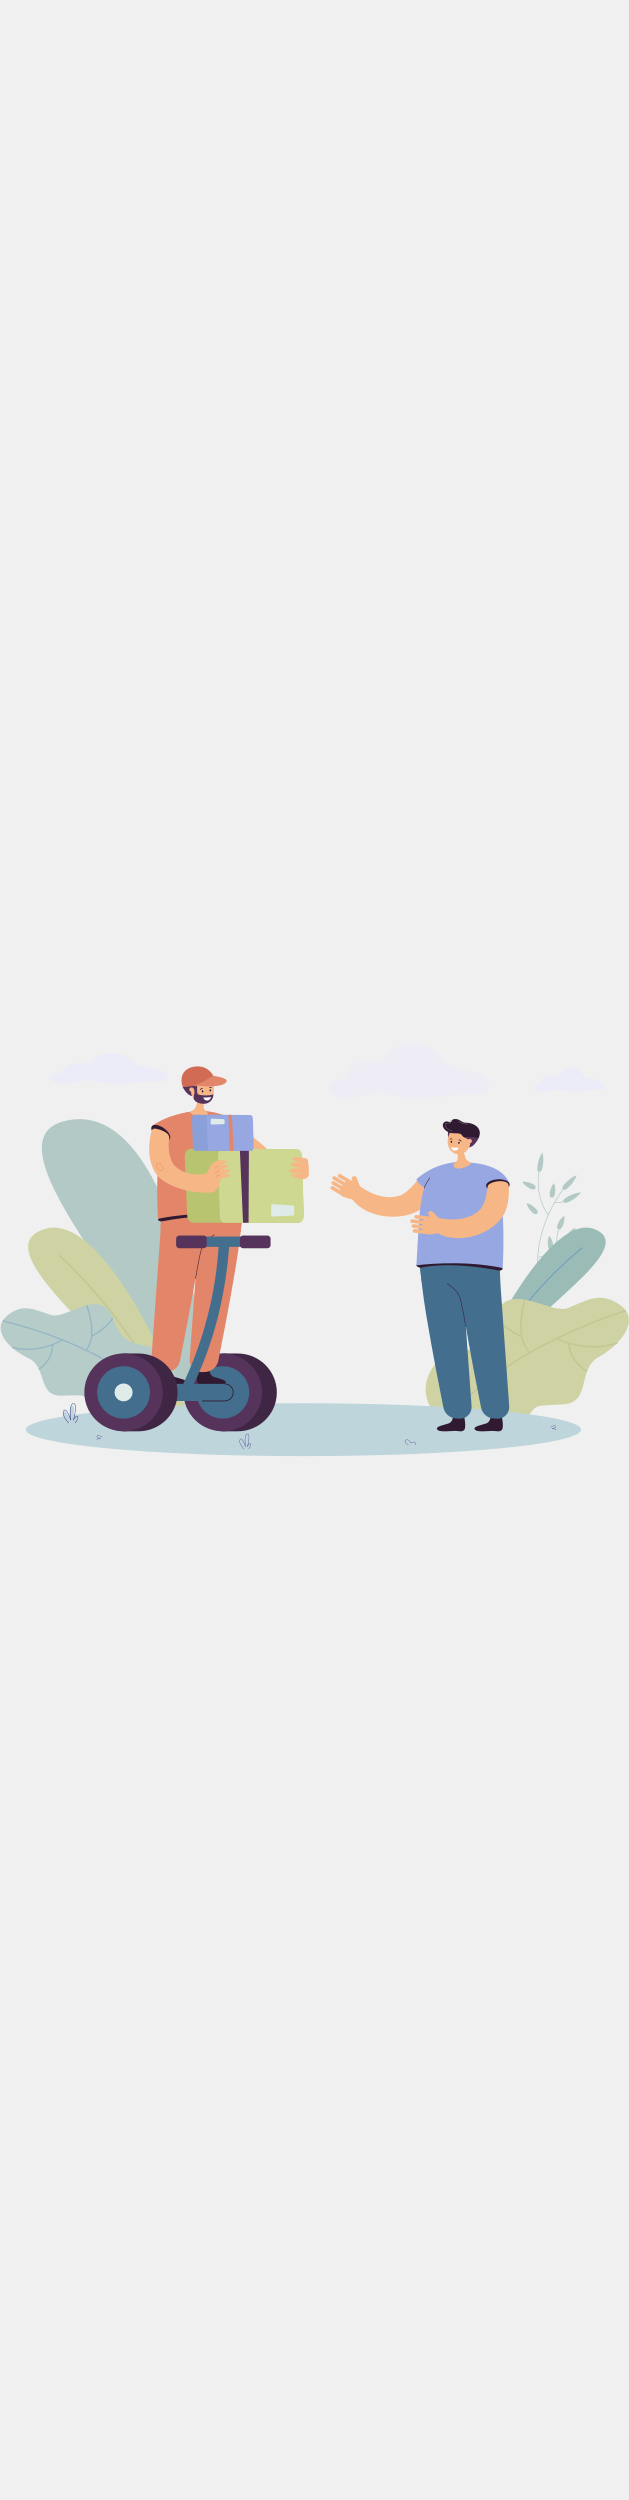
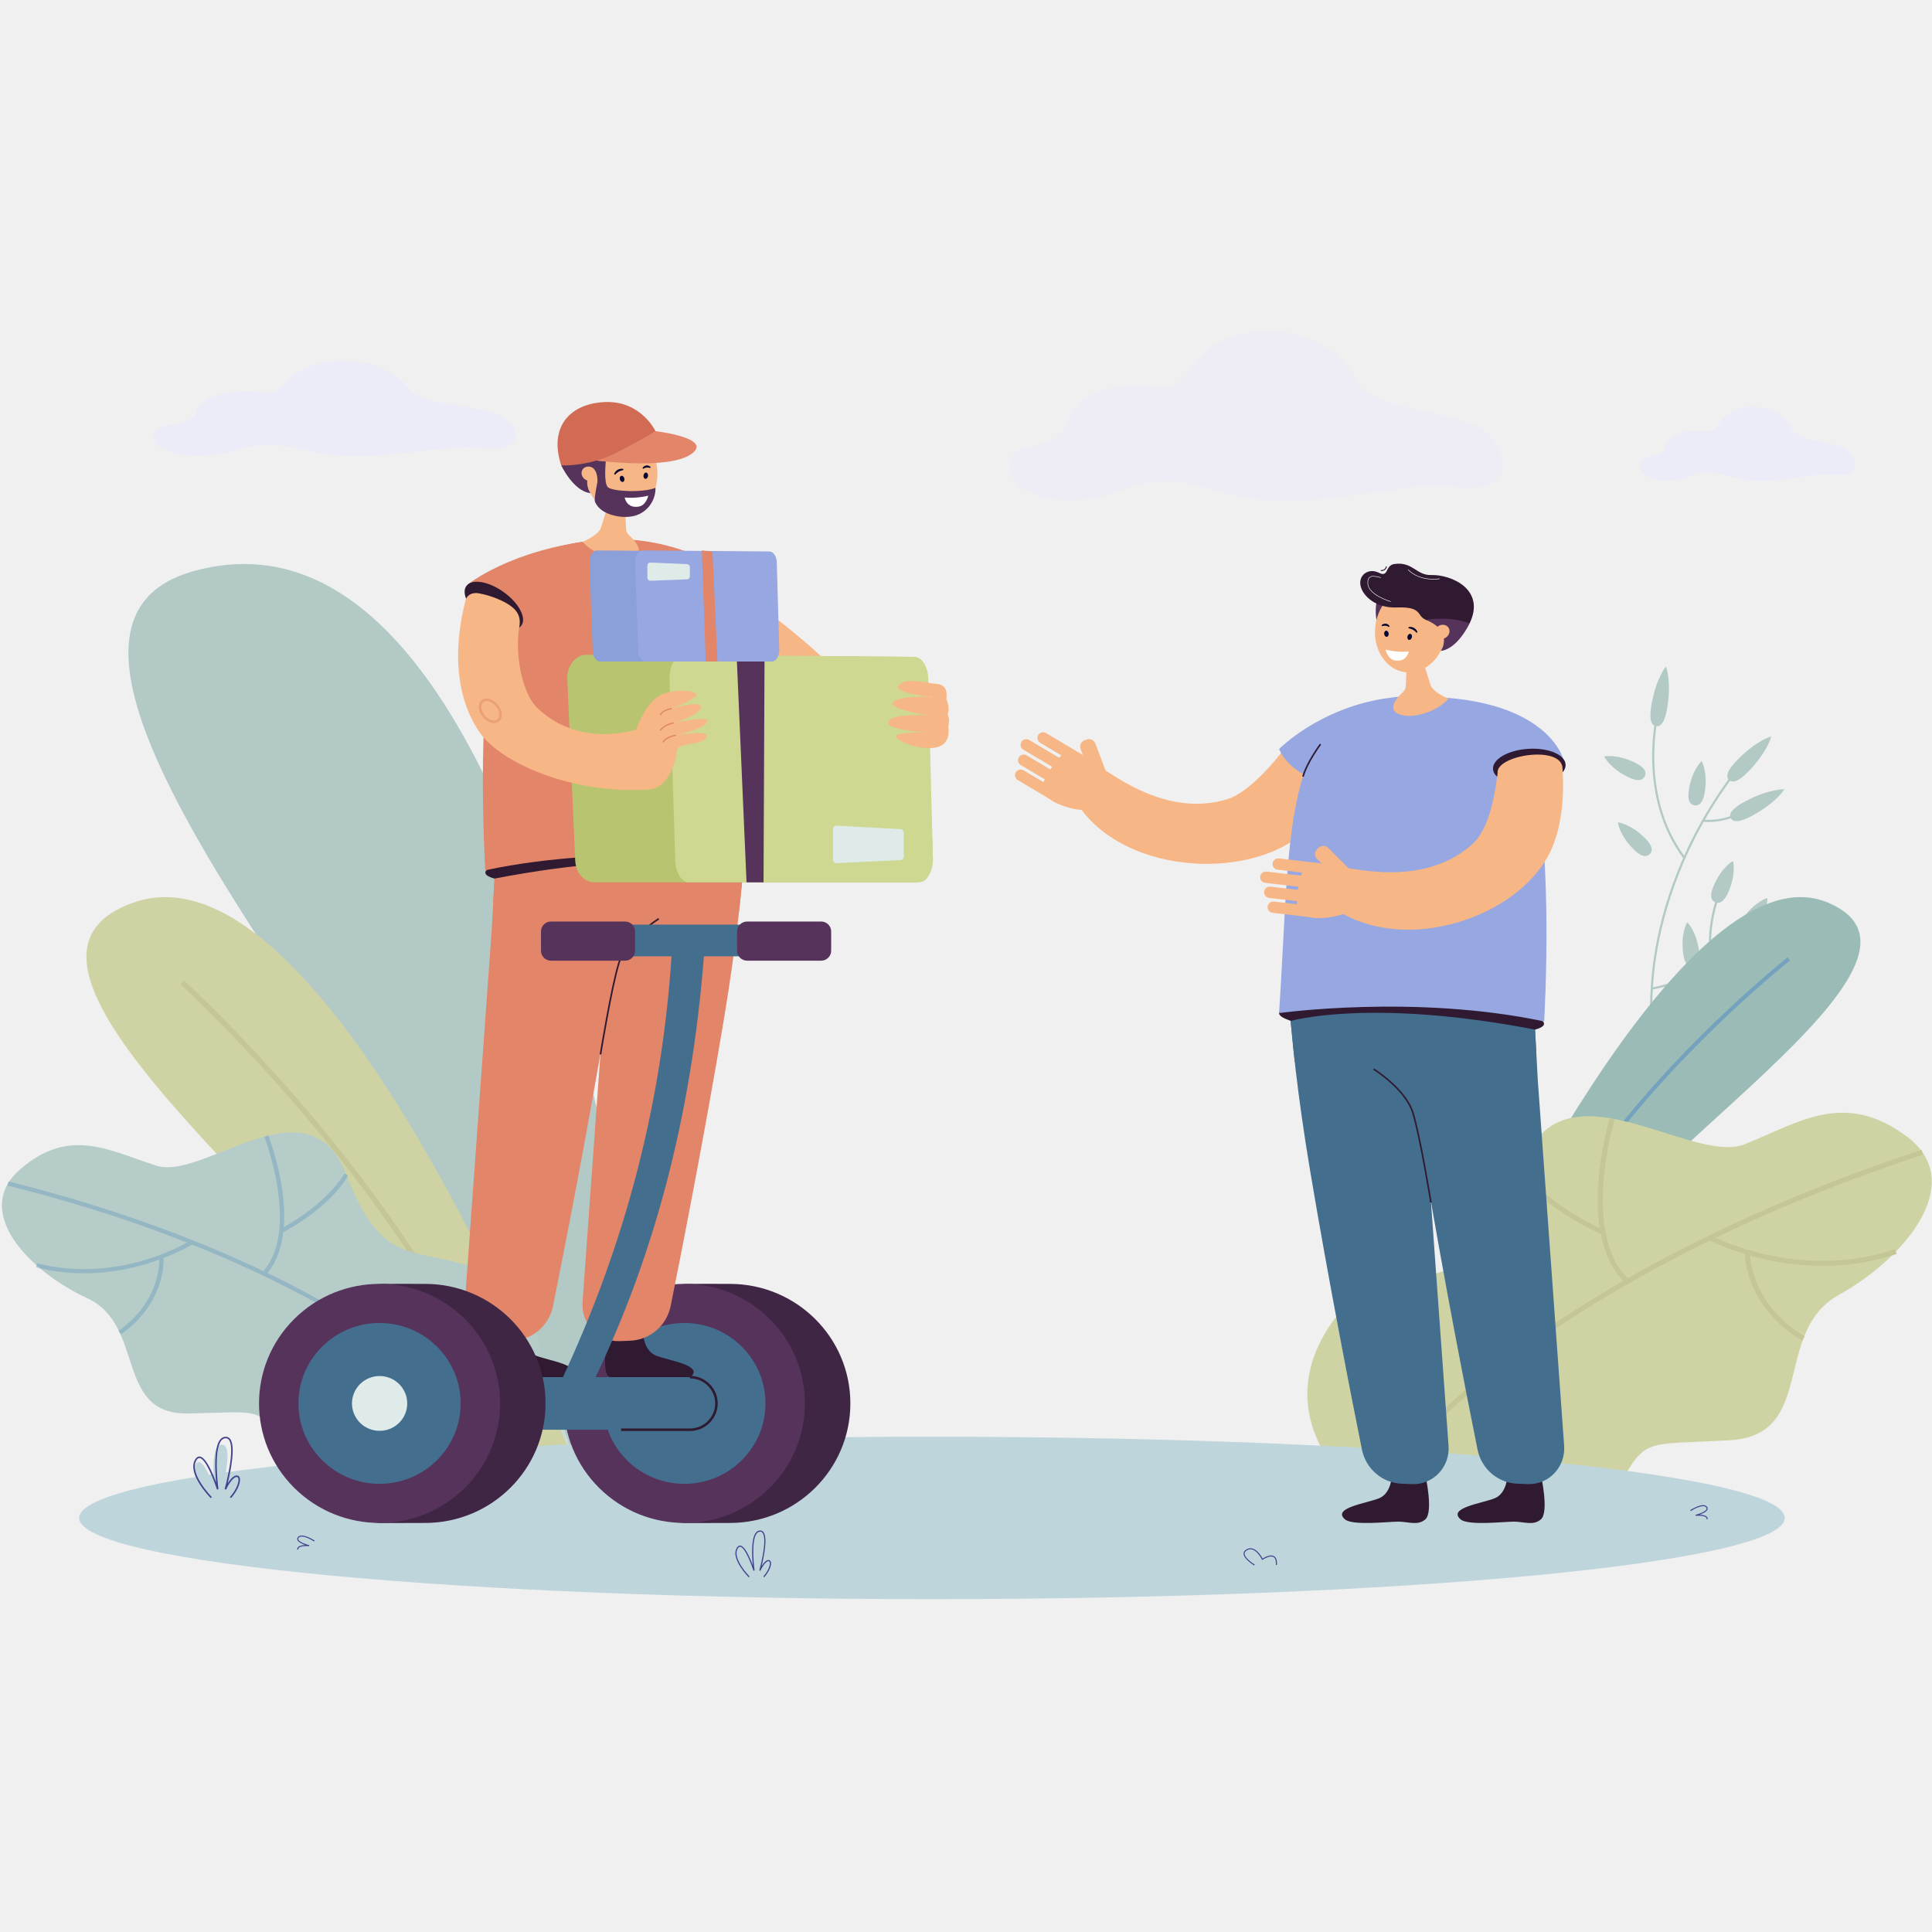
- <svg xmlns="http://www.w3.org/2000/svg" width="119" height="473" viewBox="0 0 719 473" fill="none">
+ <svg xmlns="http://www.w3.org/2000/svg" width="100" height="100" viewBox="0 0 719 473" fill="none">
  <path d="M605.872 166.162C609.64 168.014 611.353 167.377 612.085 165.912C612.817 164.448 612.29 162.71 608.522 160.859C601.658 157.486 597.017 158.508 597.017 158.508C597.017 158.508 598.909 162.74 605.872 166.162Z" fill="#B2C9C6" />
  <path d="M607.982 193.105C610.942 196.066 612.772 196.014 613.942 194.863C615.112 193.712 615.18 191.898 612.219 188.937C606.825 183.543 602.1 183.02 602.1 183.02C602.1 183.02 602.51 187.633 607.982 193.105Z" fill="#B2C9C6" />
  <path d="M614.812 264.775L615.599 264.651C615.579 264.532 613.57 250.785 616.419 232.656C619.05 215.929 626.35 190.507 646.198 164.39L645.562 163.915C625.606 190.176 618.269 215.745 615.628 232.57C612.765 250.812 614.793 264.654 614.812 264.775Z" fill="#B2C9C6" />
  <path d="M626.509 196.469L627.147 195.997C609.878 173.015 617.155 143.121 617.231 142.822L616.459 142.63C616.382 142.933 609.01 173.181 626.509 196.469Z" fill="#B2C9C6" />
  <path d="M637.548 182.853C645.611 182.286 651.418 177.853 651.484 177.802L650.994 177.18C650.92 177.238 643.477 182.906 633.836 182.032L633.763 182.818C635.068 182.936 636.334 182.939 637.548 182.853Z" fill="#B2C9C6" />
  <path d="M614.742 245.306C630.915 242.319 643.564 233.504 652.338 219.106C652.643 218.608 652.93 218.137 653.019 218.05C653.018 218.051 652.992 218.076 652.941 218.097L652.637 217.368C652.42 217.456 652.294 217.656 651.658 218.698C643.006 232.895 630.537 241.586 614.597 244.529L614.742 245.306Z" fill="#B2C9C6" />
  <path d="M637.19 235.205L637.942 234.945C634.387 224.829 640.237 209.175 640.296 209.018L639.551 208.74C639.536 208.78 638.027 212.787 636.988 218.011C636.025 222.851 635.278 229.764 637.19 235.205Z" fill="#B2C9C6" />
  <path d="M646.414 159.964C642.483 164.017 642.276 166.141 643.464 167.275C644.652 168.408 646.784 168.121 650.715 164.068C657.876 156.685 659.186 151.065 659.186 151.065C659.186 151.065 653.679 152.474 646.414 159.964Z" fill="#B2C9C6" />
  <path d="M649.174 175.406C644.193 178.095 643.351 180.059 644.139 181.494C644.926 182.93 647.046 183.294 652.026 180.605C661.098 175.707 664.056 170.74 664.056 170.74C664.056 170.74 658.377 170.437 649.174 175.406Z" fill="#B2C9C6" />
  <path d="M637.747 206.624C636.09 210.457 636.825 212.119 638.34 212.763C639.855 213.407 641.575 212.789 643.232 208.956C646.249 201.974 644.966 197.433 644.966 197.433C644.966 197.433 640.809 199.54 637.747 206.624Z" fill="#B2C9C6" />
  <path d="M628.532 170.883C627.866 175.001 628.986 176.435 630.613 176.695C632.24 176.954 633.758 175.939 634.424 171.822C635.639 164.322 633.28 160.227 633.28 160.227C633.28 160.227 629.765 163.273 628.532 170.883Z" fill="#B2C9C6" />
  <path d="M626.392 231.774C626.919 235.911 628.401 236.975 630.036 236.771C631.671 236.566 632.84 235.169 632.312 231.032C631.353 223.496 627.928 220.224 627.928 220.224C627.928 220.224 625.418 224.127 626.392 231.774Z" fill="#B2C9C6" />
  <path d="M648.703 218.655C646.257 222.047 646.616 223.827 647.957 224.778C649.297 225.728 651.112 225.49 653.557 222.098C658.013 215.919 657.738 211.211 657.738 211.211C657.738 211.211 653.223 212.385 648.703 218.655Z" fill="#B2C9C6" />
  <path d="M614.556 139.558C613.629 145.106 614.671 146.973 616.297 147.241C617.923 147.508 619.516 146.075 620.444 140.527C622.135 130.42 620.008 125.051 620.008 125.051C620.008 125.051 616.271 129.304 614.556 139.558Z" fill="#B2C9C6" />
  <path d="M246.669 430.991C246.669 430.991 208.671 52.038 72.212 89.5C-24.626 116.085 196.463 331.526 215.904 428.934L246.669 430.991Z" fill="#B2C9C6" />
  <path d="M551.766 353.042C551.766 353.042 628.263 190.893 680.315 212.926C732.366 234.959 600.147 310.428 579.674 358.324L551.766 353.042Z" fill="#9BBCB6" />
  <path d="M567.351 356.134C580.884 322.801 607.028 291.482 626.576 271.078C647.77 248.957 665.981 234.553 666.163 234.41L665.263 233.286C665.081 233.43 646.789 247.895 625.526 270.089C605.891 290.583 579.626 322.055 566.009 355.597L567.351 356.134Z" fill="#74A1BD" />
  <path d="M684.246 358.959C659.474 372.712 676.18 411.203 643.667 412.996C611.146 414.772 613.061 412.091 602.54 429.533C602.54 429.533 600.765 443.841 589.387 449.585C544.495 472.251 458.147 422.365 495.801 368.986C498.52 365.132 503.394 362.486 508.877 359.841C538.627 345.517 552.754 356.785 566.092 312.791C579.435 268.785 629.01 311.009 649.394 302.803C669.777 294.596 686.318 282.756 709.443 299.819C732.575 316.899 709.025 345.225 684.246 358.959Z" fill="#CFD3A3" />
  <path d="M526.545 415.022L525.096 413.856C525.613 413.222 578.534 349.893 715.134 304.93L715.722 306.688C579.635 351.483 527.061 414.392 526.545 415.022Z" fill="#C4C695" />
  <path d="M595.883 336.335C572.736 325.646 565.573 313.755 565.28 313.255L566.894 312.323C566.963 312.441 574.116 324.24 596.673 334.656L595.883 336.335Z" fill="#C4C695" />
  <path d="M604.922 354.485C597.074 347.12 593.592 334.13 594.855 316.92C595.8 304.031 599.093 293.15 599.125 293.042L600.912 293.578C600.782 294.003 588.159 336.206 606.206 353.141L604.922 354.485Z" fill="#C4C695" />
  <path d="M640.182 340.411C637.469 339.274 635.942 338.463 635.873 338.426L636.767 336.801C637.087 336.974 669.264 354.014 705.252 341.9L705.852 343.653C676.853 353.414 650.29 344.648 640.182 340.411Z" fill="#C4C695" />
  <path d="M670.662 375.942C659.542 369.286 654.347 360.837 651.948 354.923C649.337 348.484 649.373 343.666 649.376 343.464L651.243 343.489C651.241 343.674 651.267 362.17 671.627 374.357L670.662 375.942Z" fill="#C4C695" />
  <g opacity="0.6">
    <path d="M230.982 421.495C230.982 421.495 230.982 254.637 157.461 230.739C152.65 229.175 147.329 229.745 143.126 232.545C110.722 254.126 198.744 364.228 203.555 418.914L230.982 421.495Z" fill="#B2C9C6" />
  </g>
  <path d="M211.349 415.783C211.349 415.783 123.027 187.783 50.044 212.783C-22.939 237.783 149.654 353.156 172.853 420.299L211.349 415.783Z" fill="#CFD3A3" />
  <path d="M189.837 418.499C174.665 371.84 142.134 326.712 117.517 297.071C90.828 264.937 67.444 243.59 67.211 243.378L68.546 241.935C68.779 242.147 92.266 263.587 119.041 295.826C143.768 325.599 176.449 370.945 191.716 417.898L189.837 418.499Z" fill="#C4C695" />
  <path d="M32.519 360.154C54.19 370.17 42.582 403.533 70.003 403.026C97.429 402.503 95.652 400.371 105.585 414.368C105.585 414.368 107.977 426.276 117.894 430.396C157.026 446.652 226.409 399.408 191.423 356.907C188.896 353.837 184.637 351.917 179.865 350.036C153.976 339.847 142.82 350.185 128.849 314.062C114.872 277.928 75.893 316.461 58.256 310.831C40.62 305.201 25.982 296.28 7.634 312.043C-10.719 327.821 10.843 350.153 32.519 360.154Z" fill="#B5CCC9" />
  <g opacity="0.5">
    <path d="M168.499 397.474L169.643 396.405C169.168 395.905 120.734 345.993 3.176 316.688L2.792 318.2C119.91 347.397 168.026 396.977 168.499 397.474Z" fill="#74A1BD" />
    <path d="M105.31 335.681C124.078 325.269 129.345 314.839 129.56 314.401L128.146 313.718C128.095 313.821 122.83 324.174 104.541 334.319L105.31 335.681Z" fill="#74A1BD" />
    <path d="M98.86 351.483C104.989 344.812 107.095 333.686 104.951 319.31C103.346 308.544 99.896 299.607 99.862 299.519L98.395 300.08C98.53 300.428 111.789 335.093 97.698 350.434L98.86 351.483Z" fill="#74A1BD" />
    <path d="M68.36 341.848C70.567 340.725 71.799 339.949 71.855 339.913L71.001 338.604C70.744 338.769 44.791 355.073 13.802 347.127L13.409 348.636C38.38 355.04 60.138 346.031 68.36 341.848Z" fill="#74A1BD" />
    <path d="M44.997 373.577C53.918 367.298 57.749 359.881 59.391 354.764C61.179 349.195 60.846 345.15 60.831 344.98L59.264 345.117C59.277 345.273 60.42 360.809 44.086 372.306L44.997 373.577Z" fill="#74A1BD" />
  </g>
  <path d="M664.193 441.908C664.193 458.597 522.104 472.126 346.828 472.126C171.551 472.126 29.462 458.597 29.462 441.908C29.462 425.219 171.551 411.689 346.828 411.689C522.104 411.689 664.193 425.219 664.193 441.908Z" fill="#BED5DC" />
  <path d="M110.605 453.706C110.565 453.334 110.676 453.014 110.936 452.754C111.496 452.194 112.677 452.033 113.637 452.002C112.482 451.599 110.977 450.924 110.666 450.069C110.542 449.729 110.602 449.391 110.845 449.065C112.238 447.196 116.912 450.198 117.111 450.327L116.899 450.647C115.633 449.826 112.132 447.982 111.156 449.293C110.992 449.512 110.95 449.724 111.029 449.939C111.393 450.94 114.098 451.799 115.109 452.046L115.044 452.422C115.015 452.419 112.089 452.146 111.211 453.024C111.034 453.2 110.962 453.41 110.989 453.665L110.605 453.706Z" fill="#42428E" />
  <path d="M174.088 430.991L173.704 430.95C173.731 430.696 173.659 430.486 173.482 430.309C172.604 429.432 169.679 429.705 169.649 429.707L169.584 429.331C170.595 429.085 173.3 428.224 173.664 427.225C173.742 427.009 173.701 426.798 173.538 426.578C172.56 425.266 169.061 427.112 167.794 427.933L167.583 427.613C167.781 427.484 172.456 424.483 173.848 426.351C174.091 426.677 174.151 427.015 174.028 427.355C173.716 428.21 172.212 428.885 171.057 429.288C172.016 429.319 173.197 429.48 173.757 430.04C174.016 430.3 174.128 430.62 174.088 430.991Z" fill="#42428E" />
  <path d="M635.51 442.396L635.127 442.356C635.154 442.102 635.081 441.892 634.905 441.715C634.028 440.837 631.101 441.111 631.072 441.113L631.007 440.737C632.019 440.49 634.723 439.63 635.087 438.63C635.165 438.415 635.124 438.203 634.96 437.984C633.983 436.673 630.482 438.517 629.216 439.338L629.005 439.018C629.204 438.89 633.878 435.888 635.271 437.756C635.514 438.082 635.574 438.42 635.45 438.76C635.139 439.616 633.634 440.29 632.479 440.693C633.439 440.724 634.619 440.885 635.179 441.445C635.439 441.706 635.55 442.025 635.51 442.396Z" fill="#42428E" />
  <path d="M466.76 459.583C466.598 459.487 462.797 457.197 462.797 455.188C462.797 454.569 463.146 454.046 463.835 453.635C464.593 453.183 465.381 453.074 466.178 453.312C468.103 453.888 469.494 456.312 469.864 457.017C471.824 455.862 473.283 455.582 474.203 456.184C475.517 457.046 475.19 459.35 475.175 459.447L474.794 459.392C474.797 459.37 475.099 457.23 473.989 456.503C473.178 455.973 471.797 456.291 469.886 457.451L469.702 457.562L469.61 457.37C469.596 457.339 468.113 454.29 466.066 453.679C465.379 453.473 464.695 453.569 464.034 453.963C463.461 454.305 463.182 454.706 463.182 455.189C463.182 456.983 466.921 459.233 466.958 459.256L466.76 459.583Z" fill="#42428E" />
  <path d="M517.126 426.229C517.111 426.214 515.602 424.681 514.367 422.744C512.683 420.101 512.282 418.002 513.175 416.507C513.509 415.95 513.911 415.695 514.365 415.744C515.91 415.919 517.602 419.906 518.478 422.281C518.188 419.314 517.857 413.449 519.495 411.466C519.851 411.034 520.286 410.799 520.788 410.769C521.277 410.737 521.677 410.913 521.98 411.285C523.457 413.098 522.122 419.503 521.388 422.5C521.935 421.621 522.712 420.641 523.504 420.529C523.881 420.476 524.179 420.615 524.346 420.92C524.824 421.792 524.164 424.012 522.23 426.221L521.939 425.97C523.84 423.799 524.362 421.748 524.007 421.103C523.917 420.939 523.774 420.878 523.559 420.908C522.539 421.052 521.348 423.247 520.975 424.081L520.613 423.952C520.642 423.85 523.463 413.715 521.68 411.526C521.457 411.252 521.172 411.131 520.811 411.152C520.416 411.175 520.083 411.357 519.793 411.708C517.72 414.22 519.047 423.88 519.061 423.977L518.686 424.061C517.998 421.913 515.873 416.301 514.321 416.125C514.025 416.092 513.758 416.281 513.506 416.703C511.547 419.982 517.342 425.902 517.401 425.962L517.126 426.229Z" fill="#42428E" />
  <path d="M223.457 418.862C223.457 418.862 216.477 411.803 218.879 407.783C221.281 403.763 225.334 416.419 225.334 416.419C225.334 416.419 223.232 401.454 227.585 401.195C231.939 400.935 227.585 416.419 227.585 416.419C227.585 416.419 229.199 412.808 230.775 412.585C232.352 412.362 231.901 415.646 229.087 418.861H223.457V418.862Z" fill="#BED5DC" />
  <path d="M223.957 419.039C223.628 418.707 215.934 410.841 218.726 406.168C219.167 405.429 219.696 405.087 220.302 405.157C221.506 405.294 222.92 407.179 224.505 410.762C224.988 411.853 225.415 412.944 225.751 413.846C225.366 409.929 224.92 402.126 227.094 399.492C227.566 398.921 228.142 398.61 228.806 398.57C229.451 398.535 229.984 398.762 230.384 399.254C232.339 401.654 230.572 410.134 229.601 414.102C230.325 412.938 231.353 411.641 232.402 411.492C232.899 411.421 233.295 411.606 233.517 412.01C234.151 413.164 233.276 416.104 230.716 419.028L230.331 418.696C232.847 415.821 233.538 413.107 233.069 412.252C232.949 412.035 232.761 411.953 232.475 411.993C231.123 412.185 229.548 415.09 229.054 416.194L228.575 416.023C228.584 415.989 229.539 412.578 230.179 408.843C231.016 403.96 230.95 400.754 229.987 399.572C229.692 399.209 229.32 399.045 228.836 399.076C228.313 399.107 227.873 399.348 227.489 399.813C224.743 403.138 226.502 415.927 226.52 416.056L226.023 416.168C225.112 413.324 222.299 405.893 220.244 405.66C219.853 405.617 219.499 405.866 219.165 406.425C216.571 410.767 224.243 418.605 224.321 418.684L223.957 419.039Z" fill="#42428E" />
  <path d="M77.883 434.341C77.883 434.341 70.093 426.464 72.773 421.978C75.454 417.491 79.978 431.615 79.978 431.615C79.978 431.615 77.633 414.914 82.491 414.624C87.349 414.334 82.491 431.615 82.491 431.615C82.491 431.615 84.292 427.586 86.051 427.337C87.81 427.087 87.308 430.754 84.166 434.342L77.883 434.341Z" fill="#BED5DC" />
  <path d="M78.441 434.539C78.074 434.168 69.487 425.389 72.603 420.173C73.096 419.349 73.686 418.969 74.362 419.045C75.706 419.197 77.284 421.302 79.054 425.3C79.593 426.518 80.07 427.735 80.444 428.742C80.015 424.37 79.517 415.661 81.943 412.722C82.47 412.084 83.112 411.738 83.853 411.694C84.577 411.652 85.168 411.907 85.615 412.456C87.797 415.135 85.825 424.6 84.741 429.028C85.549 427.729 86.696 426.281 87.868 426.115C88.422 426.037 88.864 426.242 89.112 426.693C89.819 427.981 88.843 431.262 85.985 434.526L85.555 434.155C88.364 430.947 89.135 427.917 88.611 426.964C88.478 426.721 88.267 426.628 87.948 426.675C86.441 426.889 84.681 430.132 84.13 431.363L83.595 431.172C83.606 431.134 84.671 427.328 85.385 423.16C86.319 417.709 86.246 414.131 85.171 412.812C84.842 412.408 84.421 412.224 83.887 412.259C83.303 412.293 82.811 412.562 82.383 413.081C79.319 416.792 81.281 431.066 81.301 431.21L80.747 431.334C79.731 428.16 76.59 419.867 74.296 419.607C73.857 419.556 73.466 419.838 73.093 420.462C70.198 425.308 78.76 434.055 78.847 434.143L78.441 434.539Z" fill="#42428E" />
  <path d="M278.641 464.008C278.624 463.991 276.924 462.263 275.533 460.08C273.635 457.101 273.182 454.737 274.189 453.052C274.565 452.423 275.015 452.133 275.531 452.192C276.556 452.308 277.759 453.913 279.108 456.963C279.52 457.891 279.883 458.82 280.169 459.588C279.842 456.253 279.462 449.611 281.312 447.37C281.714 446.883 282.204 446.619 282.769 446.585C283.32 446.555 283.772 446.748 284.113 447.166C285.777 449.21 284.273 456.428 283.446 459.805C284.063 458.814 284.938 457.71 285.831 457.584C286.254 457.524 286.591 457.681 286.78 458.025C287.319 459.006 286.575 461.509 284.396 463.998L284.067 463.715C286.209 461.268 286.797 458.958 286.398 458.23C286.296 458.046 286.136 457.975 285.892 458.01C284.742 458.173 283.401 460.646 282.981 461.586L282.573 461.44C282.581 461.412 283.393 458.508 283.938 455.329C284.65 451.172 284.594 448.443 283.774 447.437C283.523 447.129 283.201 446.991 282.795 447.015C282.35 447.042 281.974 447.247 281.648 447.643C279.311 450.473 280.808 461.359 280.823 461.468L280.401 461.563C279.625 459.143 277.23 452.818 275.481 452.62C275.147 452.58 274.847 452.795 274.563 453.271C272.354 456.967 278.885 463.639 278.951 463.705L278.641 464.008Z" fill="#42428E" />
  <g opacity="0.6">
    <path d="M666.732 36.198C666.732 36.198 662.143 27.445 650.532 28.541C638.921 29.638 640.304 38.412 634.775 37.59C629.246 36.767 621.505 37.59 619.846 43.074C618.187 48.557 610.723 45.542 610.447 50.203C610.171 54.864 619.017 58.154 629.246 54.042C639.474 49.929 644.45 57.236 658.826 55.913C673.201 54.59 674.982 52.944 683.491 53.767C692 54.59 691.798 48.811 687.927 44.973C684.056 41.134 668.39 41.499 666.732 36.198Z" fill="#EAE9FF" />
  </g>
  <g opacity="0.4">
    <path d="M504.867 18.025C504.867 18.025 494.332 -2.072 467.672 0.446C441.013 2.964 444.186 23.11 431.492 21.221C418.797 19.333 401.024 21.221 397.215 33.813C393.407 46.404 376.269 39.479 375.634 50.181C374.999 60.884 395.311 68.439 418.796 58.995C442.282 49.552 453.708 66.331 486.714 63.293C519.721 60.254 523.81 56.477 543.347 58.365C562.884 60.254 562.42 46.987 553.533 38.172C544.646 29.358 508.676 30.198 504.867 18.025Z" fill="#EAE9FF" />
  </g>
  <g opacity="0.6">
    <path d="M152.073 21.265C152.073 21.265 144.335 10.027 124.755 11.436C105.176 12.844 107.507 24.108 98.183 23.052C88.859 21.996 75.807 23.052 73.01 30.092C70.213 37.132 57.626 33.26 57.16 39.244C56.694 45.228 71.611 49.452 88.859 44.172C106.108 38.892 114.499 48.274 138.741 46.575C162.983 44.876 165.986 42.764 180.334 43.82C194.683 44.876 194.342 37.458 187.815 32.53C181.289 27.601 154.869 28.07 152.073 21.265Z" fill="#EAE9FF" />
  </g>
  <path d="M316.469 399.288C316.469 423.857 296.388 443.773 271.617 443.773C270.618 443.773 255.685 443.837 254.701 443.773C231.317 442.255 226.765 422.865 226.765 399.288C226.765 375.6 232.274 356.16 255.814 354.803C256.689 354.752 270.729 354.803 271.617 354.803C296.388 354.803 316.469 374.719 316.469 399.288Z" fill="#402645" />
  <path d="M286.409 430.741C303.925 413.369 303.925 385.202 286.409 367.83C268.894 350.458 240.495 350.458 222.98 367.83C205.464 385.203 205.464 413.369 222.98 430.741C240.495 448.114 268.894 448.114 286.409 430.741Z" fill="#56335B" />
  <path d="M276.035 420.452C287.821 408.762 287.821 389.809 276.035 378.119C264.249 366.43 245.14 366.43 233.354 378.119C221.568 389.809 221.568 408.762 233.354 420.452C245.14 432.142 264.249 432.142 276.035 420.452Z" fill="#436E8E" />
  <path d="M274.133 95.851C274.133 95.851 309.862 122.365 309.968 126.797C310.074 131.23 282.067 139.333 282.067 139.333L268.606 115.568L274.133 95.851Z" fill="#F7B686" />
  <path d="M239.226 372.748C239.226 372.748 239.397 379.524 244.019 381.435C248.642 383.346 262.036 385.071 257.031 389.427C254.16 391.927 240.625 390.312 236.804 390.312C232.983 390.312 229.395 391.964 226.556 389.427C223.432 386.637 226.556 372.748 226.556 372.748C226.556 372.748 229.853 374.452 232.819 374.375C237.091 374.265 239.226 372.748 239.226 372.748Z" fill="#2F1A31" />
  <path d="M278.122 168.265C278.122 168.265 279.045 198.843 269.206 257.504C262.102 299.853 253.717 342.527 249.603 362.985C248.131 370.303 241.926 375.654 234.572 375.947L230.619 376.104C222.667 376.421 216.214 369.646 216.794 361.591L226.774 223.181L229.233 177.626L278.122 168.265Z" fill="#E28569" />
  <path d="M194.459 372.748C194.459 372.748 194.631 379.524 199.253 381.435C203.876 383.346 217.27 385.071 212.265 389.427C209.394 391.927 195.859 390.312 192.039 390.312C188.217 390.312 184.63 391.964 181.79 389.427C178.666 386.637 181.79 372.748 181.79 372.748C181.79 372.748 185.087 374.452 188.053 374.375C192.327 374.265 194.459 372.748 194.459 372.748Z" fill="#2F1A31" />
  <path d="M234.341 168.265C234.341 168.265 235.263 198.843 225.425 257.504C218.322 299.853 209.937 342.527 205.823 362.985C204.351 370.303 198.145 375.654 190.791 375.947L186.839 376.104C178.887 376.421 172.433 369.646 173.014 361.591L182.993 223.181L185.453 177.626L234.341 168.265Z" fill="#E28569" />
  <path d="M180.62 201.777C180.715 205.467 203.207 206.932 231.026 206.071C258.845 205.21 281.075 201.395 280.98 197.705C280.885 194.016 258.5 191.85 230.681 192.711C202.863 193.572 180.524 198.088 180.62 201.777Z" fill="#2F1A31" />
  <path d="M187.429 97.33C187.429 97.33 192.348 77.992 228.643 77.796C280.984 77.513 276.137 125.213 280.98 197.705C280.98 197.705 229.424 190.473 180.594 200.869C180.594 200.869 176.064 126.877 187.429 97.33Z" fill="#E28569" />
  <path d="M174.032 94.557L197.738 107.565C197.738 107.565 249.642 112.241 263.42 109.989C277.199 107.737 280.98 97.702 280.98 97.702C280.98 97.702 266.305 82.641 241.361 78.621C239.017 78.24 236.587 77.96 234.066 77.798C229.836 77.528 225.599 77.584 221.457 78.046C189.843 81.581 174.032 94.557 174.032 94.557Z" fill="#E28569" />
  <path d="M223.654 73.37L226.394 64.6L227.191 62.047L231.88 47.035L232.496 61.968L232.866 70.931L232.982 73.768C233.062 75.694 234.246 76.1 235.686 77.773C236.269 78.451 240.004 82.563 235.766 84.42C230.486 86.734 220.614 83.23 216.861 78.641C216.89 78.634 222.768 76.204 223.654 73.37Z" fill="#F7B686" />
  <path d="M276.6 200.691C276.6 200.691 246.457 191.894 184.031 203.968L183.55 212.875L275.062 216.083L276.6 200.691Z" fill="#E28569" />
  <path d="M173.539 95.1C171.529 97.92 174.489 103.492 180.152 107.544C185.813 111.597 192.032 112.595 194.041 109.776C196.051 106.955 193.091 101.384 187.429 97.331C181.767 93.279 175.549 92.279 173.539 95.1Z" fill="#2F1A31" />
  <path d="M243.945 41.398C243.945 41.398 244.902 45.032 243.945 49.587C242.989 54.144 238.317 42.944 238.317 42.944L243.945 41.398Z" fill="#56335B" />
  <path d="M244.501 50.903C243.335 42.093 236.419 35.73 229.053 36.69C221.687 37.649 216.662 45.567 217.828 54.376C218.994 63.185 225.909 69.549 233.275 68.589C240.641 67.63 245.667 59.711 244.501 50.903Z" fill="#F7B686" />
  <path d="M231.872 51.965C231.942 51.921 231.991 51.847 231.998 51.759C232.01 51.61 231.9 51.48 231.75 51.467C231.662 51.46 229.63 51.099 228.606 53.242C228.542 53.377 228.594 53.538 228.73 53.605C228.864 53.672 229.001 53.599 229.095 53.483C230.046 52.32 231.631 52.001 231.705 52.007C231.766 52.011 231.824 51.995 231.872 51.965Z" fill="#060633" />
  <path d="M230.69 55.435C230.861 56.058 231.369 56.462 231.825 56.339C232.28 56.215 232.511 55.611 232.34 54.988C232.168 54.366 231.66 53.961 231.205 54.084C230.749 54.208 230.518 54.812 230.69 55.435Z" fill="#060633" />
  <path d="M241.959 51.163C242.022 51.152 242.078 51.105 242.107 51.028C242.155 50.899 242.108 50.736 242.001 50.663C241.937 50.62 240.538 49.46 239.221 50.976C239.138 51.072 239.134 51.238 239.216 51.355C239.297 51.47 239.416 51.461 239.517 51.394C240.522 50.733 241.773 51.097 241.826 51.132C241.869 51.161 241.916 51.171 241.959 51.163Z" fill="#060633" />
  <path d="M239.473 53.935C239.392 54.575 239.707 55.142 240.174 55.199C240.644 55.258 241.089 54.785 241.169 54.145C241.25 53.505 240.936 52.938 240.468 52.88C239.999 52.822 239.554 53.294 239.473 53.935Z" fill="#060633" />
  <path d="M208.868 50.197C208.868 50.197 213.363 59.821 219.74 60.527C219.74 60.527 214.585 53.193 225.451 48.723C225.451 48.723 215.474 47.166 208.868 50.197Z" fill="#56335B" />
  <path d="M217.857 55.508C219.22 56.369 220.954 56.086 221.73 54.878C222.505 53.669 222.028 51.991 220.665 51.131C219.301 50.27 217.567 50.553 216.791 51.762C216.016 52.97 216.493 54.648 217.857 55.508Z" fill="#F7B686" />
  <path d="M225.451 48.723C225.451 48.723 224.581 56.799 226.238 58.326C227.895 59.853 238.838 60.509 243.945 58.552C244.031 63.739 240.345 68.317 235.187 69.177C233.48 69.461 231.715 69.463 229.962 69.159C226.386 68.54 222.911 67.073 221.437 63.783C220.988 62.783 222.294 56.626 222.294 56.626C222.294 56.626 222.783 53.011 220.664 51.131C220.664 51.131 223.111 48.95 225.451 48.723Z" fill="#56335B" />
  <path d="M241.25 61.465C241.25 61.465 237.057 62.59 232.476 62.15C232.476 62.15 233.148 66.357 237.784 65.519C240.479 65.032 241.25 61.465 241.25 61.465Z" fill="white" />
  <path d="M221.062 48.264C221.062 48.264 248.455 52.061 257.18 46.038C265.905 40.016 243.947 37.454 243.947 37.454C243.947 37.454 222.943 48.461 221.062 48.264Z" fill="#E28569" />
  <path d="M243.947 37.454C243.947 37.454 238.653 26.225 225.451 26.619C212.249 27.013 204.097 35.753 208.868 50.197C208.868 50.197 219.334 50.851 230.341 45.039C241.347 39.227 243.947 37.454 243.947 37.454Z" fill="#D16B54" />
  <path d="M271.643 108.232C270.145 102.856 265.091 96.095 265.04 96.027L265.52 95.673C265.571 95.742 270.691 102.59 272.219 108.075L271.643 108.232Z" fill="#2F1A31" />
  <path d="M223.765 269.451L223.176 269.357C223.217 269.106 227.269 244.172 230.056 235.253C232.87 226.25 244.89 218.74 245.011 218.666L245.327 219.168C245.207 219.242 233.374 226.638 230.626 235.429C227.852 244.308 223.806 269.2 223.765 269.451Z" fill="#2F1A31" />
  <path d="M214.061 197.184L211.12 129.772C210.903 124.81 214.162 120.649 218.242 120.675L337.768 121.455C341.553 121.479 344.655 125.118 344.818 129.722L347.167 196.355C347.34 201.266 344.116 205.363 340.079 205.363H221.146C217.373 205.363 214.261 201.77 214.061 197.184Z" fill="#B9C470" />
  <path d="M251.302 197.184L249.184 129.772C249.028 124.81 251.375 120.649 254.314 120.675L340.399 121.455C343.125 121.479 345.36 125.118 345.477 129.722L347.169 196.355C347.294 201.266 344.972 205.363 342.064 205.363H256.405C253.688 205.363 251.446 201.77 251.302 197.184Z" fill="#CED891" />
  <path d="M274.133 120.676L277.829 205.364H284.152L284.526 121.126L274.133 120.676Z" fill="#56335B" />
  <path d="M335.156 197.097L311.243 198.229C310.547 198.262 309.968 197.584 309.968 196.737V185.761C309.968 184.91 310.551 184.231 311.249 184.269L335.163 185.563C335.819 185.598 336.335 186.256 336.335 187.055V195.605C336.335 196.406 335.814 197.065 335.156 197.097Z" fill="#DEEBE9" />
  <path d="M242.291 162.204L244.526 155.347C244.558 153.401 238.648 148.003 236.76 148.535C222.925 152.431 209.369 149.496 200.077 140.567C193.486 134.233 191.759 118.487 193.236 110.482C193.991 106.385 192.628 103.645 187.638 101.019C187.638 101.019 183.345 98.677 178.053 97.783C175.933 97.425 173.828 98.27 173.281 100.333C172.425 103.562 171.316 108.585 170.788 114.495C169.532 128.534 172.262 140.746 178.683 149.81C186.563 160.936 212.795 172.547 241.021 170.824C243.134 170.695 242.257 164.303 242.291 162.204Z" fill="#F7B686" />
  <g opacity="0.5">
    <path d="M183.838 146.101C183.456 146.101 183.052 146.039 182.637 145.914C181.53 145.581 180.459 144.828 179.62 143.796C178.782 142.764 178.27 141.565 178.177 140.421C178.078 139.209 178.457 138.196 179.243 137.569C180.028 136.941 181.107 136.791 182.28 137.144C183.387 137.478 184.458 138.23 185.295 139.263C186.134 140.295 186.647 141.494 186.74 142.638C186.838 143.849 186.46 144.862 185.674 145.49C185.166 145.895 184.536 146.101 183.838 146.101ZM181.084 137.912C180.602 137.912 180.179 138.047 179.847 138.312C179.317 138.736 179.064 139.457 179.137 140.344C179.214 141.299 179.653 142.312 180.371 143.197C181.089 144.081 181.993 144.722 182.918 145.001C183.776 145.26 184.54 145.169 185.071 144.746C185.601 144.322 185.852 143.601 185.78 142.714C185.702 141.759 185.264 140.746 184.546 139.861C183.828 138.977 182.923 138.336 182 138.057C181.679 137.961 181.37 137.912 181.084 137.912Z" fill="#E08B65" />
  </g>
  <path d="M236.76 148.535C236.76 148.535 240.254 138.046 246.238 135.477C252.222 132.909 261.823 134.115 258.455 136.489C255.086 138.862 249.938 140.715 249.938 140.715C249.938 140.715 261.124 137.268 260.804 140.213C260.484 143.157 250.726 146.061 250.726 146.061C250.726 146.061 264.367 143.012 263.157 145.696C261.946 148.38 251.566 150.623 251.566 150.623C251.566 150.623 264.373 148.29 262.893 151.374C261.413 154.459 252.297 153.235 251.977 156.178C251.656 159.122 249.381 170.708 241.021 170.824L236.76 148.535Z" fill="#F7B686" />
  <path d="M245.95 143.153L245.515 142.948C246.436 141.026 249.76 140.5 249.902 140.479L249.975 140.95C249.943 140.955 246.761 141.46 245.95 143.153Z" fill="#DD8964" />
  <path d="M245.897 148.993L245.512 148.707C247.328 146.298 250.558 145.843 250.694 145.824L250.758 146.297C250.727 146.302 247.589 146.748 245.897 148.993Z" fill="#DD8964" />
  <path d="M247.076 153.326L246.625 153.158C247.432 151.027 251.363 150.411 251.53 150.386L251.603 150.859C251.565 150.864 247.783 151.457 247.076 153.326Z" fill="#DD8964" />
  <path d="M352.929 147.692C352.929 147.692 354.175 154.103 348.268 155.191C340.741 156.576 330.023 151.145 334.78 150.201C338.998 149.366 345.276 149.602 345.276 149.602C345.276 149.602 329.323 148.781 330.627 145.554C331.932 142.327 345.64 143.218 345.64 143.218C345.64 143.218 330.184 140.965 332.412 138.312C334.64 135.66 347.091 136.392 347.091 136.392C347.091 136.392 331.868 134.997 334.528 131.976C337.188 128.955 344.913 131.259 348.411 131.493C351.716 131.714 352.642 133.899 352.198 137.046C352.198 137.046 353.593 140.434 352.779 142.417C352.468 143.177 353.16 143.999 353.19 144.577C353.247 145.682 352.929 147.692 352.929 147.692Z" fill="#F7B686" />
  <path d="M220.556 119.195L219.396 86.288C219.311 83.866 220.596 81.835 222.205 81.848L269.35 82.228C270.843 82.24 272.067 84.016 272.132 86.264L273.058 118.79C273.127 121.188 271.855 123.188 270.262 123.188H223.35C221.863 123.188 220.635 121.433 220.556 119.195Z" fill="#8B9FD8" />
  <path d="M237.502 119.195L236.343 86.288C236.257 83.866 237.542 81.835 239.152 81.848L286.297 82.228C287.79 82.24 289.014 84.016 289.078 86.264L290.004 118.79C290.073 121.188 288.801 123.188 287.209 123.188H240.297C238.809 123.188 237.581 121.433 237.502 119.195Z" fill="#96A7E2" />
  <path d="M261.197 81.848L262.655 123.189H266.997L265.149 82.25L261.197 81.848Z" fill="#E28569" />
  <path d="M255.672 92.611L242.083 93.134C241.456 93.159 240.934 92.661 240.934 92.039V87.447C240.934 86.822 241.46 86.323 242.089 86.352L255.678 86.951C256.268 86.976 256.734 87.459 256.734 88.046V91.514C256.734 92.103 256.265 92.587 255.672 92.611Z" fill="#DEEBE9" />
  <path d="M256.754 409.082H195.98C190.528 409.082 186.109 404.698 186.109 399.291C186.109 393.883 190.528 389.5 195.98 389.5H256.754C262.206 389.5 266.626 393.883 266.626 399.291C266.626 404.698 262.206 409.082 256.754 409.082Z" fill="#436E8E" />
  <path d="M256.754 409.547H231.136V408.615H256.754C261.939 408.615 266.156 404.432 266.156 399.29C266.156 394.149 261.938 389.966 256.754 389.966V389.033C262.457 389.033 267.096 393.635 267.096 399.29C267.096 404.946 262.457 409.547 256.754 409.547Z" fill="#2F1A31" />
  <path d="M203.024 399.287C203.024 423.856 182.944 443.772 158.173 443.772C157.173 443.772 142.24 443.836 141.257 443.772C117.873 442.254 113.321 422.864 113.321 399.287C113.321 375.599 118.83 356.159 142.37 354.802C143.245 354.751 157.285 354.802 158.172 354.802C182.944 354.802 203.024 374.718 203.024 399.287Z" fill="#402645" />
  <path d="M172.966 430.741C190.481 413.368 190.481 385.202 172.966 367.83C155.45 350.457 127.052 350.457 109.537 367.83C92.021 385.202 92.021 413.368 109.537 430.741C127.052 448.113 155.45 448.113 172.966 430.741Z" fill="#56335B" />
  <path d="M162.592 420.451C174.378 408.762 174.378 389.809 162.592 378.119C150.806 366.429 131.697 366.429 119.911 378.119C108.125 389.809 108.125 408.762 119.911 420.451C131.697 432.141 150.806 432.141 162.592 420.451Z" fill="#436E8E" />
  <path d="M145.206 408.715C150.452 406.56 152.943 400.595 150.77 395.393C148.597 390.19 142.583 387.719 137.337 389.874C132.091 392.029 129.6 397.994 131.773 403.197C133.946 408.4 139.96 410.871 145.206 408.715Z" fill="#DEEBE9" />
  <path d="M262.359 227.233H250.237C247.161 286.264 232.5 340.657 208.626 391.365H220.748C244.894 341.696 258.385 286.799 262.359 227.233Z" fill="#436E8E" />
  <path d="M294.424 232.901H216.412C213.127 232.901 210.464 230.26 210.464 227.001C210.464 223.743 213.127 221.101 216.412 221.101H294.424C297.709 221.101 300.373 223.743 300.373 227.001C300.372 230.259 297.709 232.901 294.424 232.901Z" fill="#436E8E" />
  <path d="M232.628 234.516H205.046C202.994 234.516 201.33 232.865 201.33 230.83V223.637C201.33 221.601 202.994 219.951 205.046 219.951H232.628C234.68 219.951 236.344 221.601 236.344 223.637V230.83C236.344 232.865 234.68 234.516 232.628 234.516Z" fill="#56335B" />
  <path d="M305.606 234.516H278.024C275.972 234.516 274.308 232.865 274.308 230.83V223.637C274.308 221.601 275.972 219.951 278.024 219.951H305.606C307.658 219.951 309.322 221.601 309.322 223.637V230.83C309.322 232.865 307.658 234.516 305.606 234.516Z" fill="#56335B" />
  <path d="M402.546 178.426C399.148 175.105 409.258 162.693 409.258 162.693C410.557 161.79 432.206 182.139 457.008 174.34C465.84 171.563 478.055 156.227 478.936 153.95C479.053 153.647 498.495 160.619 498.495 160.619C496.9 164.743 495.057 177.792 485.549 186.472C465.88 204.428 420.732 202.678 402.546 178.426Z" fill="#F7B686" />
  <path d="M398.369 170.268C397.767 171.262 396.455 171.588 395.453 170.991L379.897 161.729C378.895 161.133 378.568 159.831 379.169 158.837C379.771 157.843 381.083 157.517 382.085 158.115L397.64 167.376C398.642 167.973 398.97 169.274 398.369 170.268Z" fill="#F7B686" />
  <path d="M401.168 165.641C400.567 166.635 399.255 166.961 398.253 166.364L380.856 156.005C379.854 155.409 379.527 154.107 380.128 153.114C380.73 152.12 382.042 151.794 383.044 152.392L400.441 162.749C401.443 163.346 401.77 164.647 401.168 165.641Z" fill="#F7B686" />
  <path d="M410.976 169.788L410.268 170.052C408.944 170.543 407.456 169.871 406.96 168.559L402.135 155.769C401.64 154.456 402.318 152.98 403.642 152.489L404.35 152.226C405.673 151.734 407.161 152.406 407.657 153.719L412.482 166.509C412.977 167.821 412.299 169.298 410.976 169.788Z" fill="#F7B686" />
  <path d="M403.969 161.017C403.368 162.011 402.055 162.335 401.053 161.739L387.108 153.436C386.106 152.839 385.777 151.537 386.38 150.543C386.981 149.549 388.293 149.225 389.295 149.821L403.24 158.124C404.243 158.72 404.571 160.023 403.969 161.017Z" fill="#F7B686" />
  <path d="M405.328 178.684C405.328 178.684 393.183 178.567 387.924 171.781C386.104 169.432 394.724 156.037 398.058 156.324C401.392 156.611 410.259 163.13 410.259 163.13L405.328 178.684Z" fill="#F7B686" />
  <path d="M395.601 174.873C395.001 175.864 393.692 176.189 392.691 175.594L378.775 167.307C377.775 166.712 377.448 165.414 378.049 164.421C378.649 163.429 379.958 163.105 380.959 163.701L394.875 171.986C395.875 172.582 396.202 173.88 395.601 174.873Z" fill="#F7B686" />
  <path d="M518.01 426.023C518.01 426.023 517.841 432.681 513.3 434.56C508.757 436.438 495.596 438.132 500.514 442.413C503.335 444.87 516.634 443.282 520.389 443.282C524.144 443.282 527.669 444.906 530.459 442.413C533.528 439.67 530.459 426.023 530.459 426.023C530.459 426.023 527.219 427.697 524.305 427.623C520.106 427.514 518.01 426.023 518.01 426.023Z" fill="#2F1A31" />
  <path d="M478.821 225.096C478.821 225.096 477.915 255.143 487.583 312.783C494.562 354.395 502.802 396.327 506.844 416.43C508.29 423.621 514.388 428.879 521.614 429.166L525.498 429.321C533.312 429.632 539.654 422.975 539.082 415.06L529.276 279.058L526.859 234.294L478.821 225.096Z" fill="#436E8E" />
  <path d="M561.028 426.023C561.028 426.023 560.861 432.681 556.318 434.56C551.776 436.438 538.615 438.132 543.533 442.413C546.355 444.87 559.653 443.282 563.407 443.282C567.163 443.282 570.688 444.906 573.477 442.413C576.548 439.67 573.477 426.023 573.477 426.023C573.477 426.023 570.238 427.697 567.324 427.623C563.126 427.514 561.028 426.023 561.028 426.023Z" fill="#2F1A31" />
  <path d="M521.84 225.096C521.84 225.096 520.934 255.143 530.602 312.783C537.581 354.395 545.821 396.327 549.863 416.43C551.309 423.621 557.407 428.879 564.634 429.166L568.517 429.321C576.331 429.632 582.673 422.975 582.102 415.06L572.296 279.058L569.879 234.294L521.84 225.096Z" fill="#436E8E" />
  <path d="M574.628 258.026C574.535 261.651 552.433 263.091 525.098 262.245C497.763 261.399 475.918 257.65 476.013 254.025C476.106 250.399 498.101 248.271 525.437 249.118C552.772 249.963 574.722 254.401 574.628 258.026Z" fill="#2F1A31" />
  <path d="M567.936 155.395C567.936 155.395 563.103 136.395 527.44 136.201C476.01 135.923 480.771 182.794 476.013 254.026C476.013 254.026 526.671 246.92 574.653 257.135C574.653 257.135 579.104 184.429 567.936 155.395Z" fill="#96A7E2" />
  <path d="M581.695 159.281L557.808 165.453C557.808 165.453 506.806 170.046 493.266 167.834C479.727 165.622 476.013 155.762 476.013 155.762C476.013 155.762 490.433 140.962 514.943 137.011C517.245 136.637 519.634 136.363 522.11 136.203C526.267 135.937 530.409 136.26 534.5 136.447C576.192 138.356 581.695 159.281 581.695 159.281Z" fill="#96A7E2" />
  <path d="M532.342 131.852L529.65 123.235L528.867 120.726L524.26 105.975L523.654 120.648L523.291 129.456L523.176 132.244C523.098 134.135 521.935 134.534 520.52 136.179C519.945 136.845 516.276 140.885 520.441 142.71C525.629 144.984 535.329 141.541 539.016 137.031C538.988 137.024 533.213 134.638 532.342 131.852Z" fill="#F7B686" />
  <path d="M480.317 256.956C480.317 256.956 509.935 248.314 571.276 260.178L571.749 268.93L481.827 272.082L480.317 256.956Z" fill="#436E8E" />
  <path d="M582.647 161.545C582.837 165.238 576.942 168.597 569.481 169.048C562.02 169.499 555.818 166.871 555.627 163.179C555.438 159.487 561.332 156.127 568.793 155.676C576.254 155.225 582.456 157.853 582.647 161.545Z" fill="#2F1A31" />
  <path d="M512.403 100.437C512.403 100.437 511.464 104.007 512.403 108.484C513.343 112.961 517.934 101.957 517.934 101.957L512.403 100.437Z" fill="#56335B" />
  <path d="M511.858 109.774C513.003 101.119 519.798 94.866 527.036 95.808C534.274 96.751 539.212 104.532 538.066 113.188C536.921 121.843 530.125 128.096 522.888 127.154C515.651 126.211 510.711 118.43 511.858 109.774Z" fill="#F7B686" />
  <path d="M538.396 108.662L531.999 108.003C530.592 107.859 529.306 107.109 528.544 105.927C527.234 103.892 525.657 102.848 519.688 103.07C512.131 103.351 507.142 98.883 506.325 94.96C505.492 90.957 509.36 88.244 513.155 90.153C516.95 92.061 515.321 87.381 518.971 86.884C525.791 85.956 527.069 91.171 532.654 91.001C539.976 90.779 553.092 96.297 546.871 109.081L538.396 108.662Z" fill="#2F1A31" />
  <path d="M524.266 110.819C524.197 110.776 524.15 110.702 524.143 110.615C524.131 110.47 524.24 110.341 524.387 110.329C524.473 110.322 526.47 109.968 527.475 112.073C527.539 112.205 527.487 112.364 527.355 112.43C527.222 112.495 527.089 112.424 526.995 112.311C526.062 111.167 524.504 110.854 524.432 110.859C524.371 110.863 524.314 110.848 524.266 110.819Z" fill="#060633" />
  <path d="M525.428 114.228C525.259 114.84 524.761 115.237 524.313 115.116C523.866 114.995 523.639 114.401 523.807 113.789C523.976 113.177 524.475 112.779 524.922 112.901C525.37 113.022 525.597 113.616 525.428 114.228Z" fill="#060633" />
  <path d="M514.355 110.03C514.293 110.019 514.238 109.973 514.21 109.898C514.162 109.771 514.209 109.61 514.314 109.538C514.376 109.496 515.751 108.356 517.046 109.846C517.127 109.94 517.132 110.104 517.051 110.218C516.971 110.331 516.853 110.322 516.755 110.258C515.767 109.608 514.538 109.965 514.486 109.999C514.444 110.027 514.398 110.037 514.355 110.03Z" fill="#060633" />
  <path d="M516.798 112.754C516.878 113.383 516.569 113.94 516.108 113.997C515.649 114.054 515.211 113.59 515.131 112.961C515.052 112.332 515.36 111.775 515.821 111.718C516.281 111.66 516.719 112.124 516.798 112.754Z" fill="#060633" />
  <path d="M546.871 109.082C546.871 109.082 542.454 118.538 536.188 119.232C536.188 119.232 541.254 112.025 530.577 107.633C530.577 107.633 540.38 106.103 546.871 109.082Z" fill="#56335B" />
  <path d="M538.039 114.3C536.699 115.145 534.995 114.868 534.233 113.681C533.471 112.493 533.94 110.845 535.28 109.999C536.619 109.154 538.323 109.431 539.085 110.618C539.848 111.806 539.379 113.455 538.039 114.3Z" fill="#F7B686" />
  <path d="M515.651 118.781C515.651 118.781 519.771 119.887 524.272 119.454C524.272 119.454 523.612 123.588 519.057 122.765C516.408 122.286 515.651 118.781 515.651 118.781Z" fill="white" />
  <path d="M513.967 89.53C513.931 89.53 513.894 89.53 513.857 89.528L513.868 89.171C515.62 89.236 515.764 87.842 515.769 87.782L516.129 87.816C516.128 87.833 515.948 89.53 513.967 89.53Z" fill="#2F1A31" />
  <path d="M517.547 100.969C517.526 100.963 515.469 100.364 513.398 99.256C510.639 97.781 509.106 96.073 508.963 94.318C508.864 93.096 509.08 92.277 509.623 91.812C510.489 91.072 511.987 91.419 513.309 91.725C513.506 91.77 513.697 91.814 513.882 91.854L513.843 92.028C513.658 91.988 513.465 91.944 513.269 91.898C511.988 91.603 510.538 91.266 509.741 91.947C509.244 92.372 509.048 93.142 509.144 94.303C509.475 98.409 517.515 100.773 517.597 100.797L517.547 100.969Z" fill="white" />
  <path d="M533.381 92.642C530.463 92.642 528.283 91.889 526.87 91.172C524.938 90.191 524.004 89.094 523.965 89.048L524.103 88.934C524.112 88.944 525.058 90.053 526.96 91.017C528.717 91.906 531.671 92.849 535.77 92.3L535.794 92.477C534.941 92.592 534.136 92.642 533.381 92.642Z" fill="white" />
  <path d="M485.188 166.108L484.622 165.953C486.123 160.564 491.155 153.834 491.205 153.767L491.676 154.114C491.626 154.181 486.66 160.825 485.188 166.108Z" fill="#2F1A31" />
  <path d="M532.233 324.523C532.193 324.277 528.217 299.817 525.491 291.092C522.79 282.45 511.164 275.187 511.047 275.115L511.356 274.62C511.476 274.694 523.287 282.074 526.052 290.921C528.79 299.683 532.773 324.184 532.812 324.43L532.233 324.523Z" fill="#2F1A31" />
  <path d="M499.883 217.15C495.409 215.507 499.488 200.072 499.488 200.072C500.297 198.719 528.463 208.453 547.846 191.239C554.749 185.109 556.601 170.621 557.338 164.686C556.633 158.141 580.215 154.273 581.468 162.432C581.722 166.842 582.629 180.859 577.554 192.646C567.058 217.031 526.507 231.853 499.883 217.15Z" fill="#F7B686" />
  <path d="M492.696 211.415C492.559 212.566 491.497 213.398 490.337 213.262L472.318 211.154C471.157 211.019 470.32 209.966 470.457 208.814C470.593 207.663 471.655 206.832 472.816 206.968L490.834 209.075C491.995 209.211 492.832 210.263 492.696 211.415Z" fill="#F7B686" />
  <path d="M493.332 206.057C493.196 207.208 492.134 208.039 490.973 207.903L470.822 205.547C469.661 205.411 468.824 204.358 468.96 203.206C469.097 202.055 470.159 201.224 471.32 201.36L491.471 203.716C492.632 203.852 493.469 204.905 493.332 206.057Z" fill="#F7B686" />
  <path d="M503.992 205.841L503.455 206.37C502.452 207.358 500.816 207.351 499.821 206.356L490.125 196.661C489.131 195.666 489.137 194.043 490.141 193.056L490.678 192.528C491.681 191.541 493.316 191.548 494.312 192.542L504.007 202.238C505.002 203.232 504.995 204.855 503.992 205.841Z" fill="#F7B686" />
  <path d="M493.97 200.699C493.833 201.85 492.771 202.68 491.61 202.545L475.457 200.656C474.296 200.52 473.458 199.467 473.595 198.315C473.732 197.164 474.794 196.334 475.955 196.469L492.107 198.358C493.268 198.493 494.107 199.547 493.97 200.699Z" fill="#F7B686" />
  <path d="M502.526 216.252C502.526 216.252 491.404 221.094 483.799 217.049C481.167 215.649 483.479 199.924 486.638 198.828C489.796 197.731 500.581 200.062 500.581 200.062L502.526 216.252Z" fill="#F7B686" />
  <path d="M492.079 216.739C491.942 217.888 490.883 218.717 489.724 218.582L473.605 216.697C472.447 216.561 471.611 215.511 471.747 214.361C471.883 213.212 472.943 212.383 474.102 212.519L490.221 214.403C491.38 214.539 492.215 215.59 492.079 216.739Z" fill="#F7B686" />
</svg>
